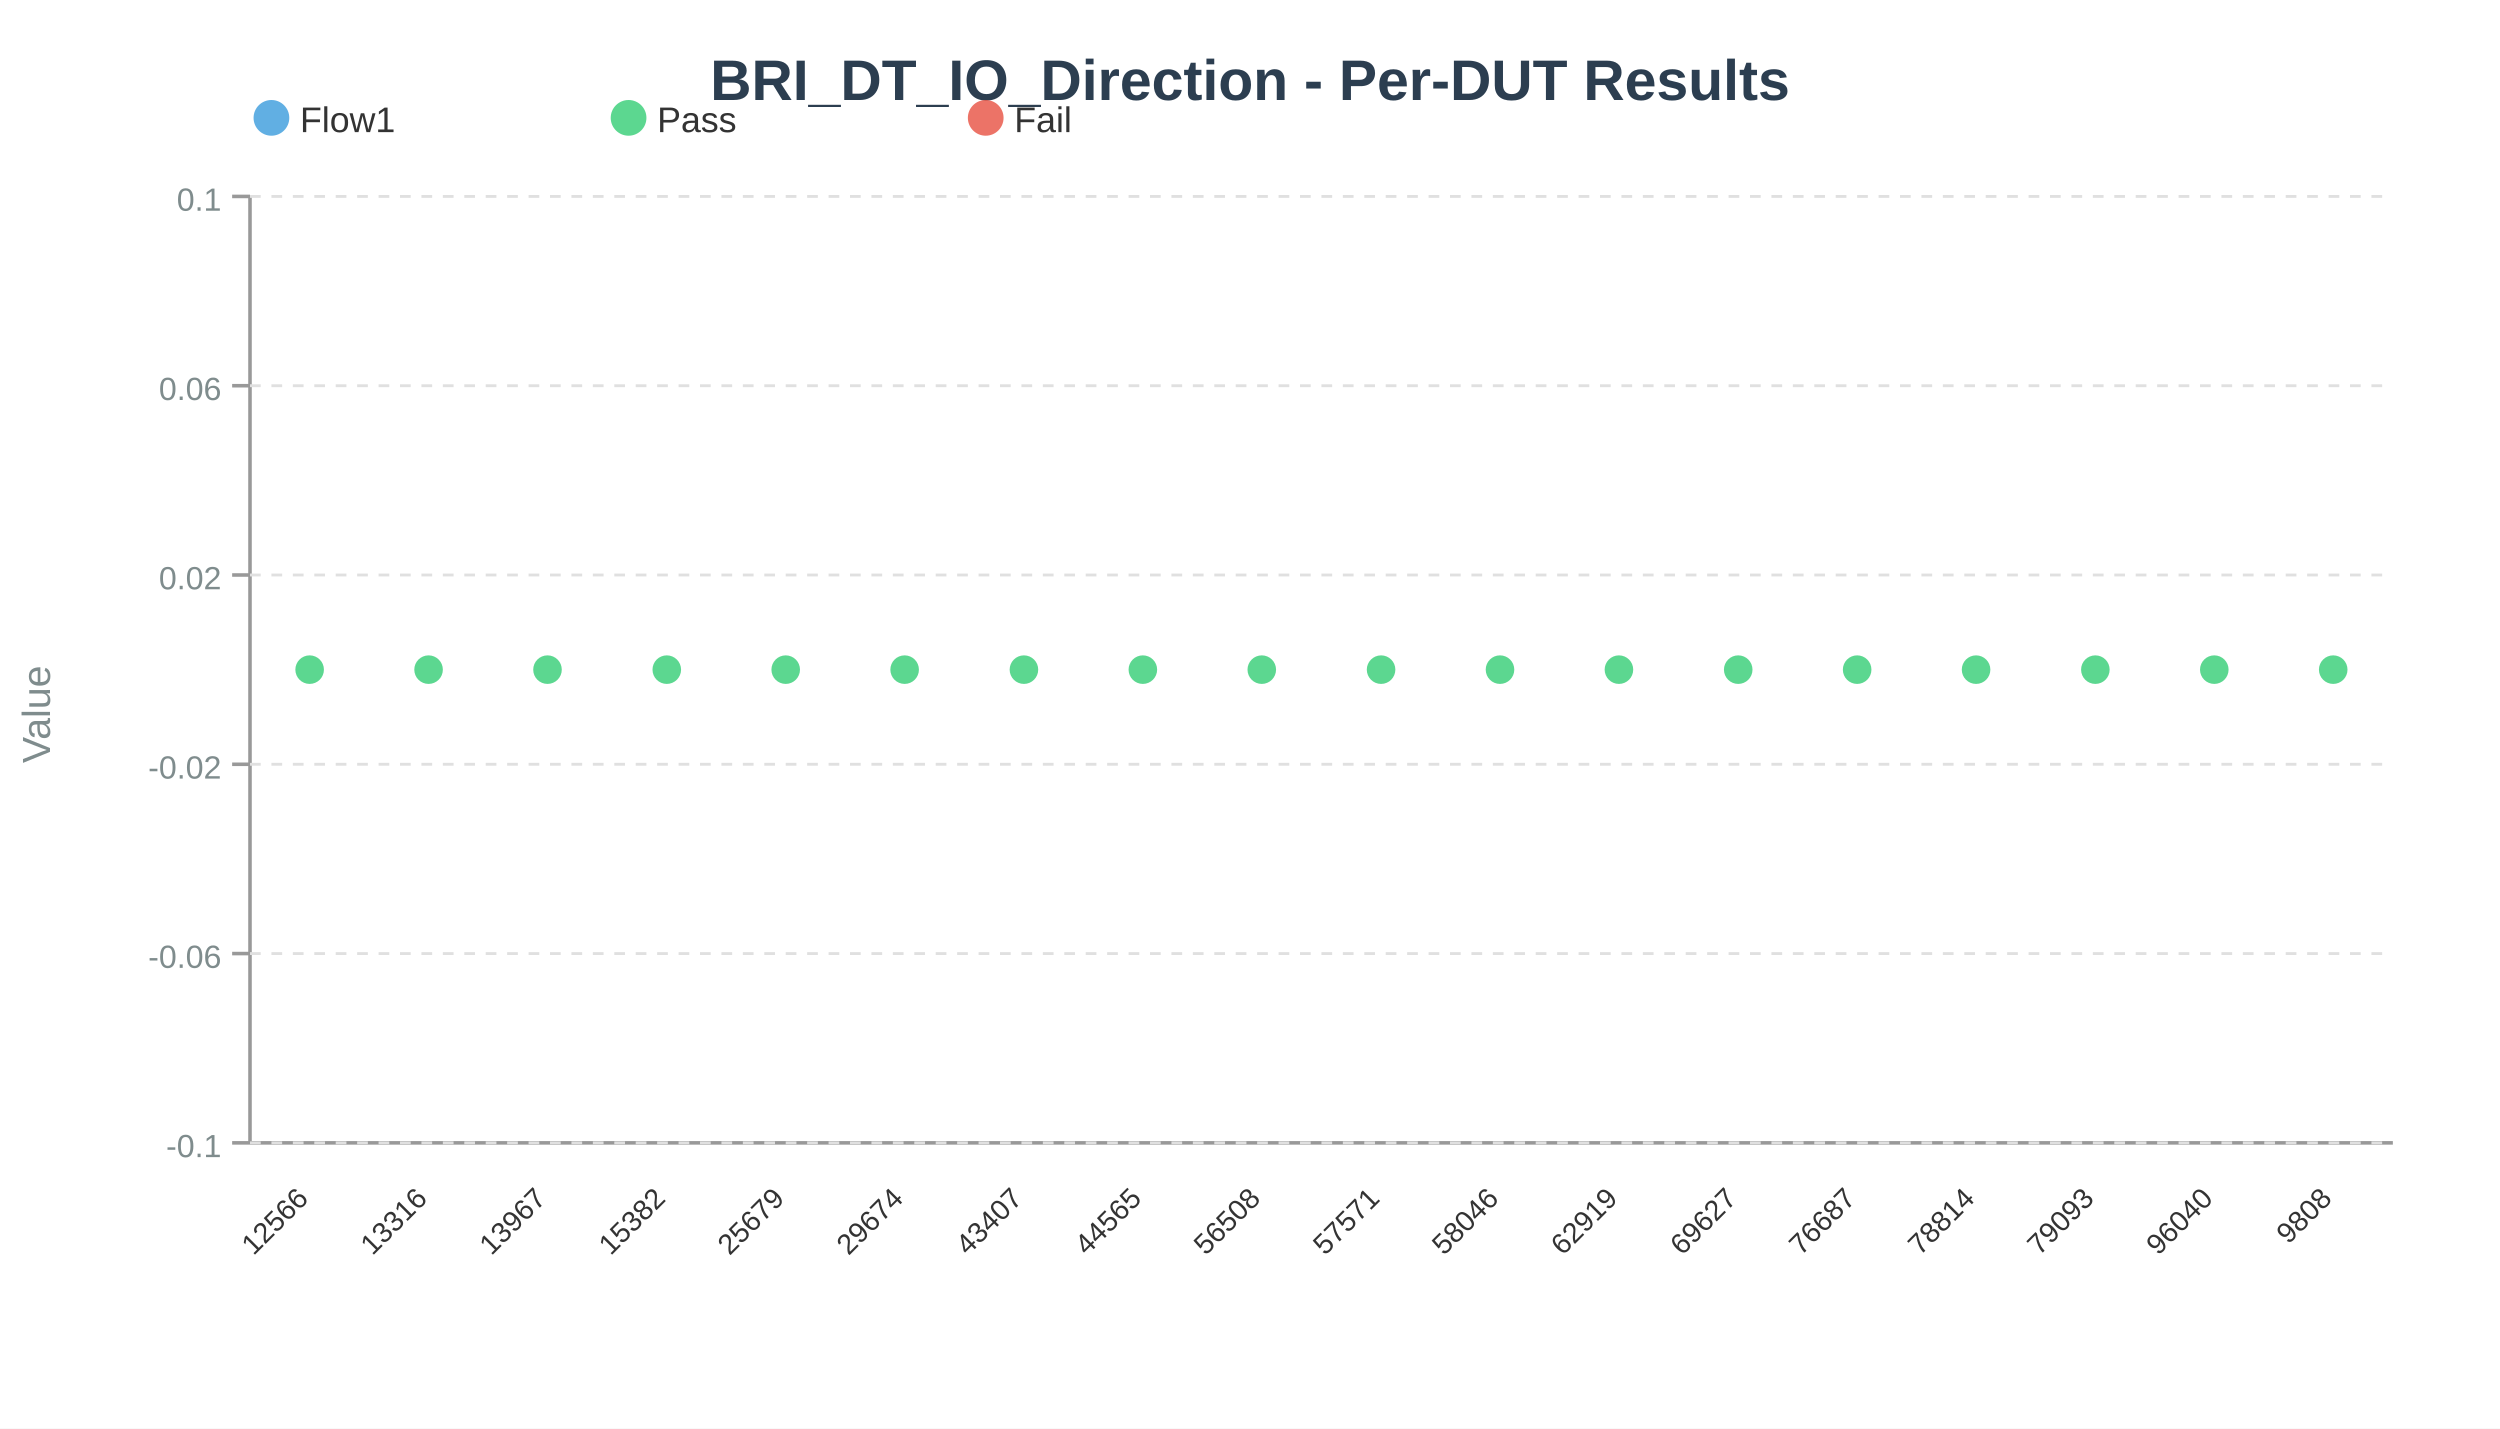
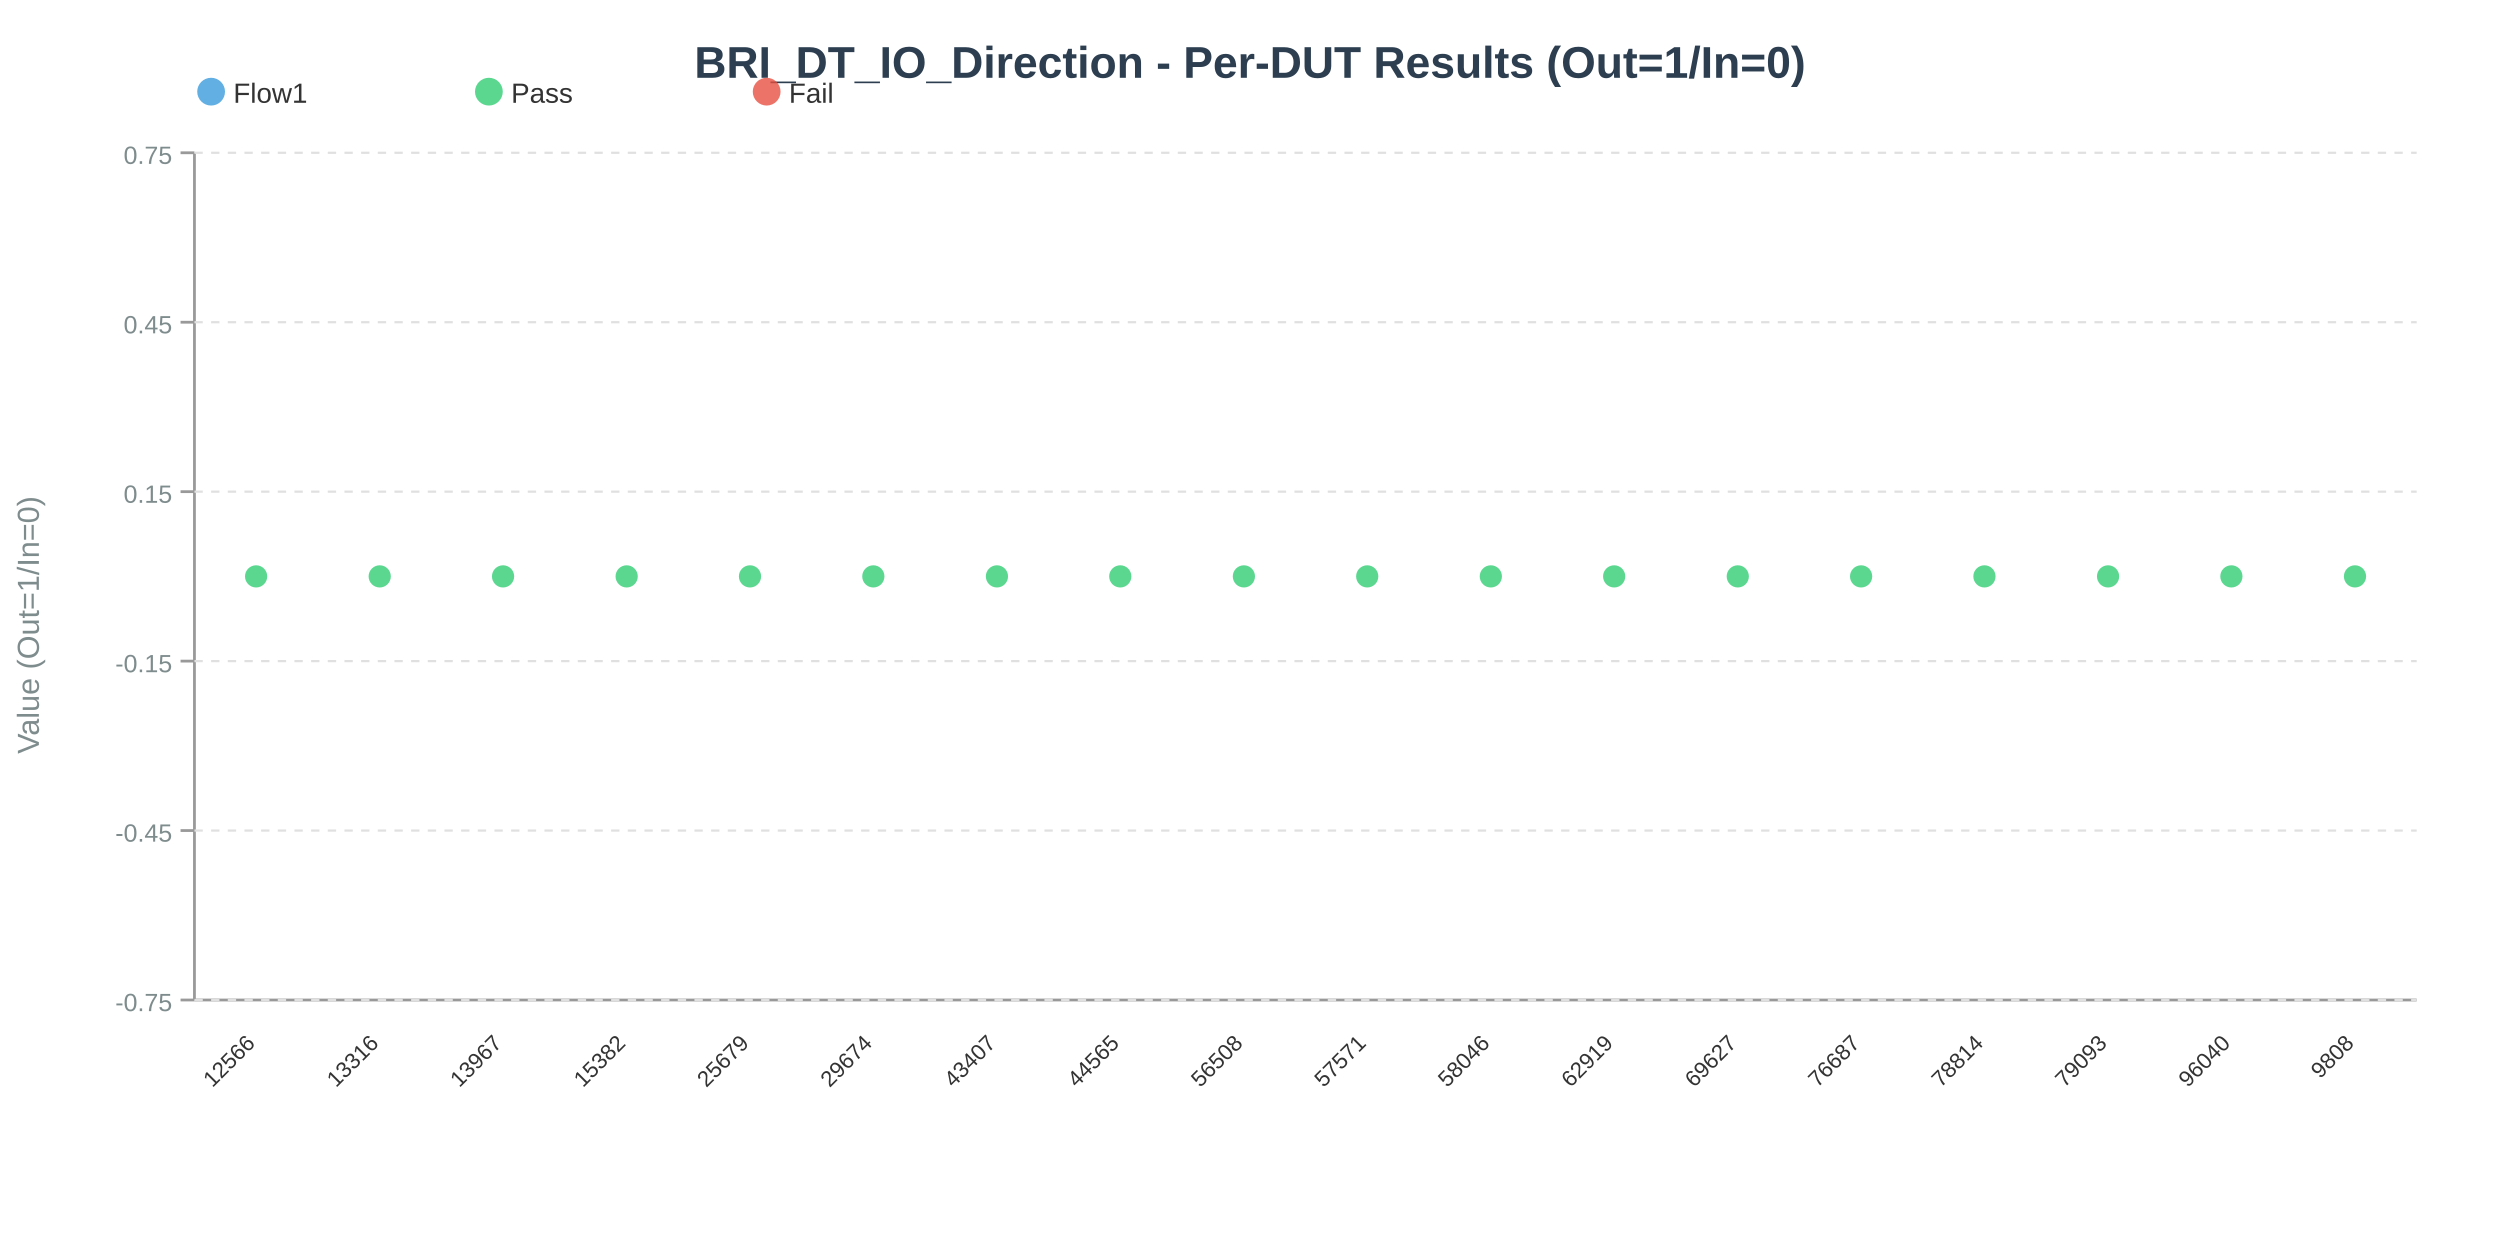
- <svg xmlns="http://www.w3.org/2000/svg" width="700" height="400" viewBox="0 0 700 400">
-   <rect width="700" height="400" fill="#ffffff" />
-   <text x="350.0" y="28.0" font-size="16" font-weight="bold" text-anchor="middle" fill="#2c3e50" font-family="Arial,sans-serif">BRI_DT_IO_Direction - Per-DUT Results</text>
-   <line x1="70.0" y1="320.0" x2="670.0" y2="320.0" stroke="#999" stroke-width="1" />
-   <line x1="70.0" y1="55.0" x2="70.0" y2="320.0" stroke="#999" stroke-width="1" />
-   <line x1="65.0" y1="320.0" x2="70.0" y2="320.0" stroke="#999" stroke-width="1" />
-   <line x1="70.0" y1="320.0" x2="670.0" y2="320.0" stroke="#e0e0e0" stroke-width="0.8" stroke-dasharray="3,3" />
-   <text x="62.0" y="324.0" font-size="9" font-weight="normal" text-anchor="end" fill="#7f8c8d" font-family="Arial,sans-serif">-0.1</text>
-   <line x1="65.0" y1="267.0" x2="70.0" y2="267.0" stroke="#999" stroke-width="1" />
-   <line x1="70.0" y1="267.0" x2="670.0" y2="267.0" stroke="#e0e0e0" stroke-width="0.8" stroke-dasharray="3,3" />
-   <text x="62.0" y="271.0" font-size="9" font-weight="normal" text-anchor="end" fill="#7f8c8d" font-family="Arial,sans-serif">-0.06</text>
-   <line x1="65.0" y1="214.0" x2="70.0" y2="214.0" stroke="#999" stroke-width="1" />
-   <line x1="70.0" y1="214.0" x2="670.0" y2="214.0" stroke="#e0e0e0" stroke-width="0.8" stroke-dasharray="3,3" />
-   <text x="62.0" y="218.0" font-size="9" font-weight="normal" text-anchor="end" fill="#7f8c8d" font-family="Arial,sans-serif">-0.02</text>
-   <line x1="65.0" y1="161.0" x2="70.0" y2="161.0" stroke="#999" stroke-width="1" />
-   <line x1="70.0" y1="161.0" x2="670.0" y2="161.0" stroke="#e0e0e0" stroke-width="0.8" stroke-dasharray="3,3" />
-   <text x="62.0" y="165.0" font-size="9" font-weight="normal" text-anchor="end" fill="#7f8c8d" font-family="Arial,sans-serif">0.02</text>
-   <line x1="65.0" y1="108.0" x2="70.0" y2="108.0" stroke="#999" stroke-width="1" />
-   <line x1="70.0" y1="108.0" x2="670.0" y2="108.0" stroke="#e0e0e0" stroke-width="0.8" stroke-dasharray="3,3" />
-   <text x="62.0" y="112.0" font-size="9" font-weight="normal" text-anchor="end" fill="#7f8c8d" font-family="Arial,sans-serif">0.06</text>
+ <svg xmlns="http://www.w3.org/2000/svg" width="900" height="450" viewBox="0 0 900 450">
+   <rect width="900" height="450" fill="#ffffff" />
+   <text x="450.0" y="28.0" font-size="16" font-weight="bold" text-anchor="middle" fill="#2c3e50" font-family="Arial,sans-serif">BRI_DT_IO_Direction - Per-DUT Results (Out=1/In=0)</text>
+   <line x1="70.0" y1="360.0" x2="870.0" y2="360.0" stroke="#999" stroke-width="1" />
+   <line x1="70.0" y1="55.0" x2="70.0" y2="360.0" stroke="#999" stroke-width="1" />
+   <line x1="65.0" y1="360.0" x2="70.0" y2="360.0" stroke="#999" stroke-width="1" />
+   <line x1="70.0" y1="360.0" x2="870.0" y2="360.0" stroke="#e0e0e0" stroke-width="0.8" stroke-dasharray="3,3" />
+   <text x="62.0" y="364.0" font-size="9" font-weight="normal" text-anchor="end" fill="#7f8c8d" font-family="Arial,sans-serif">-0.75</text>
+   <line x1="65.0" y1="299.0" x2="70.0" y2="299.0" stroke="#999" stroke-width="1" />
+   <line x1="70.0" y1="299.0" x2="870.0" y2="299.0" stroke="#e0e0e0" stroke-width="0.8" stroke-dasharray="3,3" />
+   <text x="62.0" y="303.0" font-size="9" font-weight="normal" text-anchor="end" fill="#7f8c8d" font-family="Arial,sans-serif">-0.45</text>
+   <line x1="65.0" y1="238.0" x2="70.0" y2="238.0" stroke="#999" stroke-width="1" />
+   <line x1="70.0" y1="238.0" x2="870.0" y2="238.0" stroke="#e0e0e0" stroke-width="0.8" stroke-dasharray="3,3" />
+   <text x="62.0" y="242.0" font-size="9" font-weight="normal" text-anchor="end" fill="#7f8c8d" font-family="Arial,sans-serif">-0.15</text>
+   <line x1="65.0" y1="177.0" x2="70.0" y2="177.0" stroke="#999" stroke-width="1" />
+   <line x1="70.0" y1="177.0" x2="870.0" y2="177.0" stroke="#e0e0e0" stroke-width="0.8" stroke-dasharray="3,3" />
+   <text x="62.0" y="181.0" font-size="9" font-weight="normal" text-anchor="end" fill="#7f8c8d" font-family="Arial,sans-serif">0.15</text>
+   <line x1="65.0" y1="116.0" x2="70.0" y2="116.0" stroke="#999" stroke-width="1" />
+   <line x1="70.0" y1="116.0" x2="870.0" y2="116.0" stroke="#e0e0e0" stroke-width="0.8" stroke-dasharray="3,3" />
+   <text x="62.0" y="120.0" font-size="9" font-weight="normal" text-anchor="end" fill="#7f8c8d" font-family="Arial,sans-serif">0.45</text>
  <line x1="65.0" y1="55.0" x2="70.0" y2="55.0" stroke="#999" stroke-width="1" />
-   <line x1="70.0" y1="55.0" x2="670.0" y2="55.0" stroke="#e0e0e0" stroke-width="0.8" stroke-dasharray="3,3" />
-   <text x="62.0" y="59.0" font-size="9" font-weight="normal" text-anchor="end" fill="#7f8c8d" font-family="Arial,sans-serif">0.1</text>
-   <text x="14.0" y="200.0" font-size="11" font-weight="normal" text-anchor="middle" fill="#7f8c8d" font-family="Arial,sans-serif" transform="rotate(-90,14,200.0)">Value</text>
-   <circle cx="653.3" cy="187.5" r="4" fill="#2ecc71" stroke="none" opacity="0.78" />
-   <circle cx="86.7" cy="187.5" r="4" fill="#2ecc71" stroke="none" opacity="0.78" />
-   <circle cx="353.3" cy="187.5" r="4" fill="#2ecc71" stroke="none" opacity="0.78" />
-   <circle cx="220.0" cy="187.5" r="4" fill="#2ecc71" stroke="none" opacity="0.78" />
-   <circle cx="186.7" cy="187.5" r="4" fill="#2ecc71" stroke="none" opacity="0.78" />
-   <circle cx="120.0" cy="187.5" r="4" fill="#2ecc71" stroke="none" opacity="0.78" />
-   <circle cx="153.3" cy="187.5" r="4" fill="#2ecc71" stroke="none" opacity="0.78" />
-   <circle cx="253.3" cy="187.5" r="4" fill="#2ecc71" stroke="none" opacity="0.78" />
-   <circle cx="420.0" cy="187.5" r="4" fill="#2ecc71" stroke="none" opacity="0.78" />
-   <circle cx="453.3" cy="187.5" r="4" fill="#2ecc71" stroke="none" opacity="0.78" />
-   <circle cx="553.3" cy="187.5" r="4" fill="#2ecc71" stroke="none" opacity="0.78" />
-   <circle cx="486.7" cy="187.5" r="4" fill="#2ecc71" stroke="none" opacity="0.78" />
-   <circle cx="286.7" cy="187.5" r="4" fill="#2ecc71" stroke="none" opacity="0.78" />
-   <circle cx="520.0" cy="187.5" r="4" fill="#2ecc71" stroke="none" opacity="0.78" />
-   <circle cx="386.7" cy="187.5" r="4" fill="#2ecc71" stroke="none" opacity="0.78" />
-   <circle cx="320.0" cy="187.5" r="4" fill="#2ecc71" stroke="none" opacity="0.78" />
-   <circle cx="620.0" cy="187.5" r="4" fill="#2ecc71" stroke="none" opacity="0.78" />
-   <circle cx="586.7" cy="187.5" r="4" fill="#2ecc71" stroke="none" opacity="0.78" />
-   <text x="86.7" y="336.0" font-size="8" font-weight="normal" text-anchor="end" fill="#333" font-family="Arial,sans-serif" transform="rotate(-45,86.7,336)">12566</text>
-   <text x="120.0" y="336.0" font-size="8" font-weight="normal" text-anchor="end" fill="#333" font-family="Arial,sans-serif" transform="rotate(-45,120.0,336)">13316</text>
-   <text x="153.3" y="336.0" font-size="8" font-weight="normal" text-anchor="end" fill="#333" font-family="Arial,sans-serif" transform="rotate(-45,153.3,336)">13967</text>
-   <text x="186.7" y="336.0" font-size="8" font-weight="normal" text-anchor="end" fill="#333" font-family="Arial,sans-serif" transform="rotate(-45,186.7,336)">15382</text>
-   <text x="220.0" y="336.0" font-size="8" font-weight="normal" text-anchor="end" fill="#333" font-family="Arial,sans-serif" transform="rotate(-45,220.0,336)">25679</text>
-   <text x="253.3" y="336.0" font-size="8" font-weight="normal" text-anchor="end" fill="#333" font-family="Arial,sans-serif" transform="rotate(-45,253.3,336)">29674</text>
-   <text x="286.7" y="336.0" font-size="8" font-weight="normal" text-anchor="end" fill="#333" font-family="Arial,sans-serif" transform="rotate(-45,286.7,336)">43407</text>
-   <text x="320.0" y="336.0" font-size="8" font-weight="normal" text-anchor="end" fill="#333" font-family="Arial,sans-serif" transform="rotate(-45,320.0,336)">44565</text>
-   <text x="353.3" y="336.0" font-size="8" font-weight="normal" text-anchor="end" fill="#333" font-family="Arial,sans-serif" transform="rotate(-45,353.3,336)">56508</text>
-   <text x="386.7" y="336.0" font-size="8" font-weight="normal" text-anchor="end" fill="#333" font-family="Arial,sans-serif" transform="rotate(-45,386.7,336)">57571</text>
-   <text x="420.0" y="336.0" font-size="8" font-weight="normal" text-anchor="end" fill="#333" font-family="Arial,sans-serif" transform="rotate(-45,420.0,336)">58046</text>
-   <text x="453.3" y="336.0" font-size="8" font-weight="normal" text-anchor="end" fill="#333" font-family="Arial,sans-serif" transform="rotate(-45,453.3,336)">62919</text>
-   <text x="486.7" y="336.0" font-size="8" font-weight="normal" text-anchor="end" fill="#333" font-family="Arial,sans-serif" transform="rotate(-45,486.7,336)">69627</text>
-   <text x="520.0" y="336.0" font-size="8" font-weight="normal" text-anchor="end" fill="#333" font-family="Arial,sans-serif" transform="rotate(-45,520.0,336)">76687</text>
-   <text x="553.3" y="336.0" font-size="8" font-weight="normal" text-anchor="end" fill="#333" font-family="Arial,sans-serif" transform="rotate(-45,553.3,336)">78814</text>
-   <text x="586.7" y="336.0" font-size="8" font-weight="normal" text-anchor="end" fill="#333" font-family="Arial,sans-serif" transform="rotate(-45,586.7,336)">79093</text>
-   <text x="620.0" y="336.0" font-size="8" font-weight="normal" text-anchor="end" fill="#333" font-family="Arial,sans-serif" transform="rotate(-45,620.0,336)">96040</text>
-   <text x="653.3" y="336.0" font-size="8" font-weight="normal" text-anchor="end" fill="#333" font-family="Arial,sans-serif" transform="rotate(-45,653.3,336)">9808</text>
+   <line x1="70.0" y1="55.0" x2="870.0" y2="55.0" stroke="#e0e0e0" stroke-width="0.8" stroke-dasharray="3,3" />
+   <text x="62.0" y="59.0" font-size="9" font-weight="normal" text-anchor="end" fill="#7f8c8d" font-family="Arial,sans-serif">0.75</text>
+   <text x="14.0" y="225.0" font-size="11" font-weight="normal" text-anchor="middle" fill="#7f8c8d" font-family="Arial,sans-serif" transform="rotate(-90,14,225.0)">Value (Out=1/In=0)</text>
+   <circle cx="847.8" cy="207.5" r="4" fill="#2ecc71" stroke="none" opacity="0.78" />
+   <circle cx="92.2" cy="207.5" r="4" fill="#2ecc71" stroke="none" opacity="0.78" />
+   <circle cx="447.8" cy="207.5" r="4" fill="#2ecc71" stroke="none" opacity="0.78" />
+   <circle cx="270.0" cy="207.5" r="4" fill="#2ecc71" stroke="none" opacity="0.78" />
+   <circle cx="225.6" cy="207.5" r="4" fill="#2ecc71" stroke="none" opacity="0.78" />
+   <circle cx="136.7" cy="207.5" r="4" fill="#2ecc71" stroke="none" opacity="0.78" />
+   <circle cx="181.1" cy="207.5" r="4" fill="#2ecc71" stroke="none" opacity="0.78" />
+   <circle cx="314.4" cy="207.5" r="4" fill="#2ecc71" stroke="none" opacity="0.78" />
+   <circle cx="536.7" cy="207.5" r="4" fill="#2ecc71" stroke="none" opacity="0.78" />
+   <circle cx="581.1" cy="207.5" r="4" fill="#2ecc71" stroke="none" opacity="0.78" />
+   <circle cx="714.4" cy="207.5" r="4" fill="#2ecc71" stroke="none" opacity="0.78" />
+   <circle cx="625.6" cy="207.5" r="4" fill="#2ecc71" stroke="none" opacity="0.78" />
+   <circle cx="358.9" cy="207.5" r="4" fill="#2ecc71" stroke="none" opacity="0.78" />
+   <circle cx="670.0" cy="207.5" r="4" fill="#2ecc71" stroke="none" opacity="0.78" />
+   <circle cx="492.2" cy="207.5" r="4" fill="#2ecc71" stroke="none" opacity="0.78" />
+   <circle cx="403.3" cy="207.5" r="4" fill="#2ecc71" stroke="none" opacity="0.78" />
+   <circle cx="803.3" cy="207.5" r="4" fill="#2ecc71" stroke="none" opacity="0.78" />
+   <circle cx="758.9" cy="207.5" r="4" fill="#2ecc71" stroke="none" opacity="0.78" />
+   <text x="92.2" y="376.0" font-size="8" font-weight="normal" text-anchor="end" fill="#333" font-family="Arial,sans-serif" transform="rotate(-45,92.2,376)">12566</text>
+   <text x="136.7" y="376.0" font-size="8" font-weight="normal" text-anchor="end" fill="#333" font-family="Arial,sans-serif" transform="rotate(-45,136.7,376)">13316</text>
+   <text x="181.1" y="376.0" font-size="8" font-weight="normal" text-anchor="end" fill="#333" font-family="Arial,sans-serif" transform="rotate(-45,181.1,376)">13967</text>
+   <text x="225.6" y="376.0" font-size="8" font-weight="normal" text-anchor="end" fill="#333" font-family="Arial,sans-serif" transform="rotate(-45,225.6,376)">15382</text>
+   <text x="270.0" y="376.0" font-size="8" font-weight="normal" text-anchor="end" fill="#333" font-family="Arial,sans-serif" transform="rotate(-45,270.0,376)">25679</text>
+   <text x="314.4" y="376.0" font-size="8" font-weight="normal" text-anchor="end" fill="#333" font-family="Arial,sans-serif" transform="rotate(-45,314.4,376)">29674</text>
+   <text x="358.9" y="376.0" font-size="8" font-weight="normal" text-anchor="end" fill="#333" font-family="Arial,sans-serif" transform="rotate(-45,358.9,376)">43407</text>
+   <text x="403.3" y="376.0" font-size="8" font-weight="normal" text-anchor="end" fill="#333" font-family="Arial,sans-serif" transform="rotate(-45,403.3,376)">44565</text>
+   <text x="447.8" y="376.0" font-size="8" font-weight="normal" text-anchor="end" fill="#333" font-family="Arial,sans-serif" transform="rotate(-45,447.8,376)">56508</text>
+   <text x="492.2" y="376.0" font-size="8" font-weight="normal" text-anchor="end" fill="#333" font-family="Arial,sans-serif" transform="rotate(-45,492.2,376)">57571</text>
+   <text x="536.7" y="376.0" font-size="8" font-weight="normal" text-anchor="end" fill="#333" font-family="Arial,sans-serif" transform="rotate(-45,536.7,376)">58046</text>
+   <text x="581.1" y="376.0" font-size="8" font-weight="normal" text-anchor="end" fill="#333" font-family="Arial,sans-serif" transform="rotate(-45,581.1,376)">62919</text>
+   <text x="625.6" y="376.0" font-size="8" font-weight="normal" text-anchor="end" fill="#333" font-family="Arial,sans-serif" transform="rotate(-45,625.6,376)">69627</text>
+   <text x="670.0" y="376.0" font-size="8" font-weight="normal" text-anchor="end" fill="#333" font-family="Arial,sans-serif" transform="rotate(-45,670.0,376)">76687</text>
+   <text x="714.4" y="376.0" font-size="8" font-weight="normal" text-anchor="end" fill="#333" font-family="Arial,sans-serif" transform="rotate(-45,714.4,376)">78814</text>
+   <text x="758.9" y="376.0" font-size="8" font-weight="normal" text-anchor="end" fill="#333" font-family="Arial,sans-serif" transform="rotate(-45,758.9,376)">79093</text>
+   <text x="803.3" y="376.0" font-size="8" font-weight="normal" text-anchor="end" fill="#333" font-family="Arial,sans-serif" transform="rotate(-45,803.3,376)">96040</text>
+   <text x="847.8" y="376.0" font-size="8" font-weight="normal" text-anchor="end" fill="#333" font-family="Arial,sans-serif" transform="rotate(-45,847.8,376)">9808</text>
  <circle cx="76.0" cy="33.0" r="5" fill="#3498db" stroke="none" opacity="0.78" />
  <text x="84.0" y="37.0" font-size="10" font-weight="normal" text-anchor="start" fill="#333" font-family="Arial,sans-serif">Flow1</text>
  <circle cx="176.0" cy="33.0" r="5" fill="#2ecc71" stroke="none" opacity="0.78" />
  <text x="184.0" y="37.0" font-size="10" font-weight="normal" text-anchor="start" fill="#333" font-family="Arial,sans-serif">Pass</text>
  <circle cx="276.0" cy="33.0" r="5" fill="#e74c3c" stroke="none" opacity="0.78" />
  <text x="284.0" y="37.0" font-size="10" font-weight="normal" text-anchor="start" fill="#333" font-family="Arial,sans-serif">Fail</text>
</svg>
